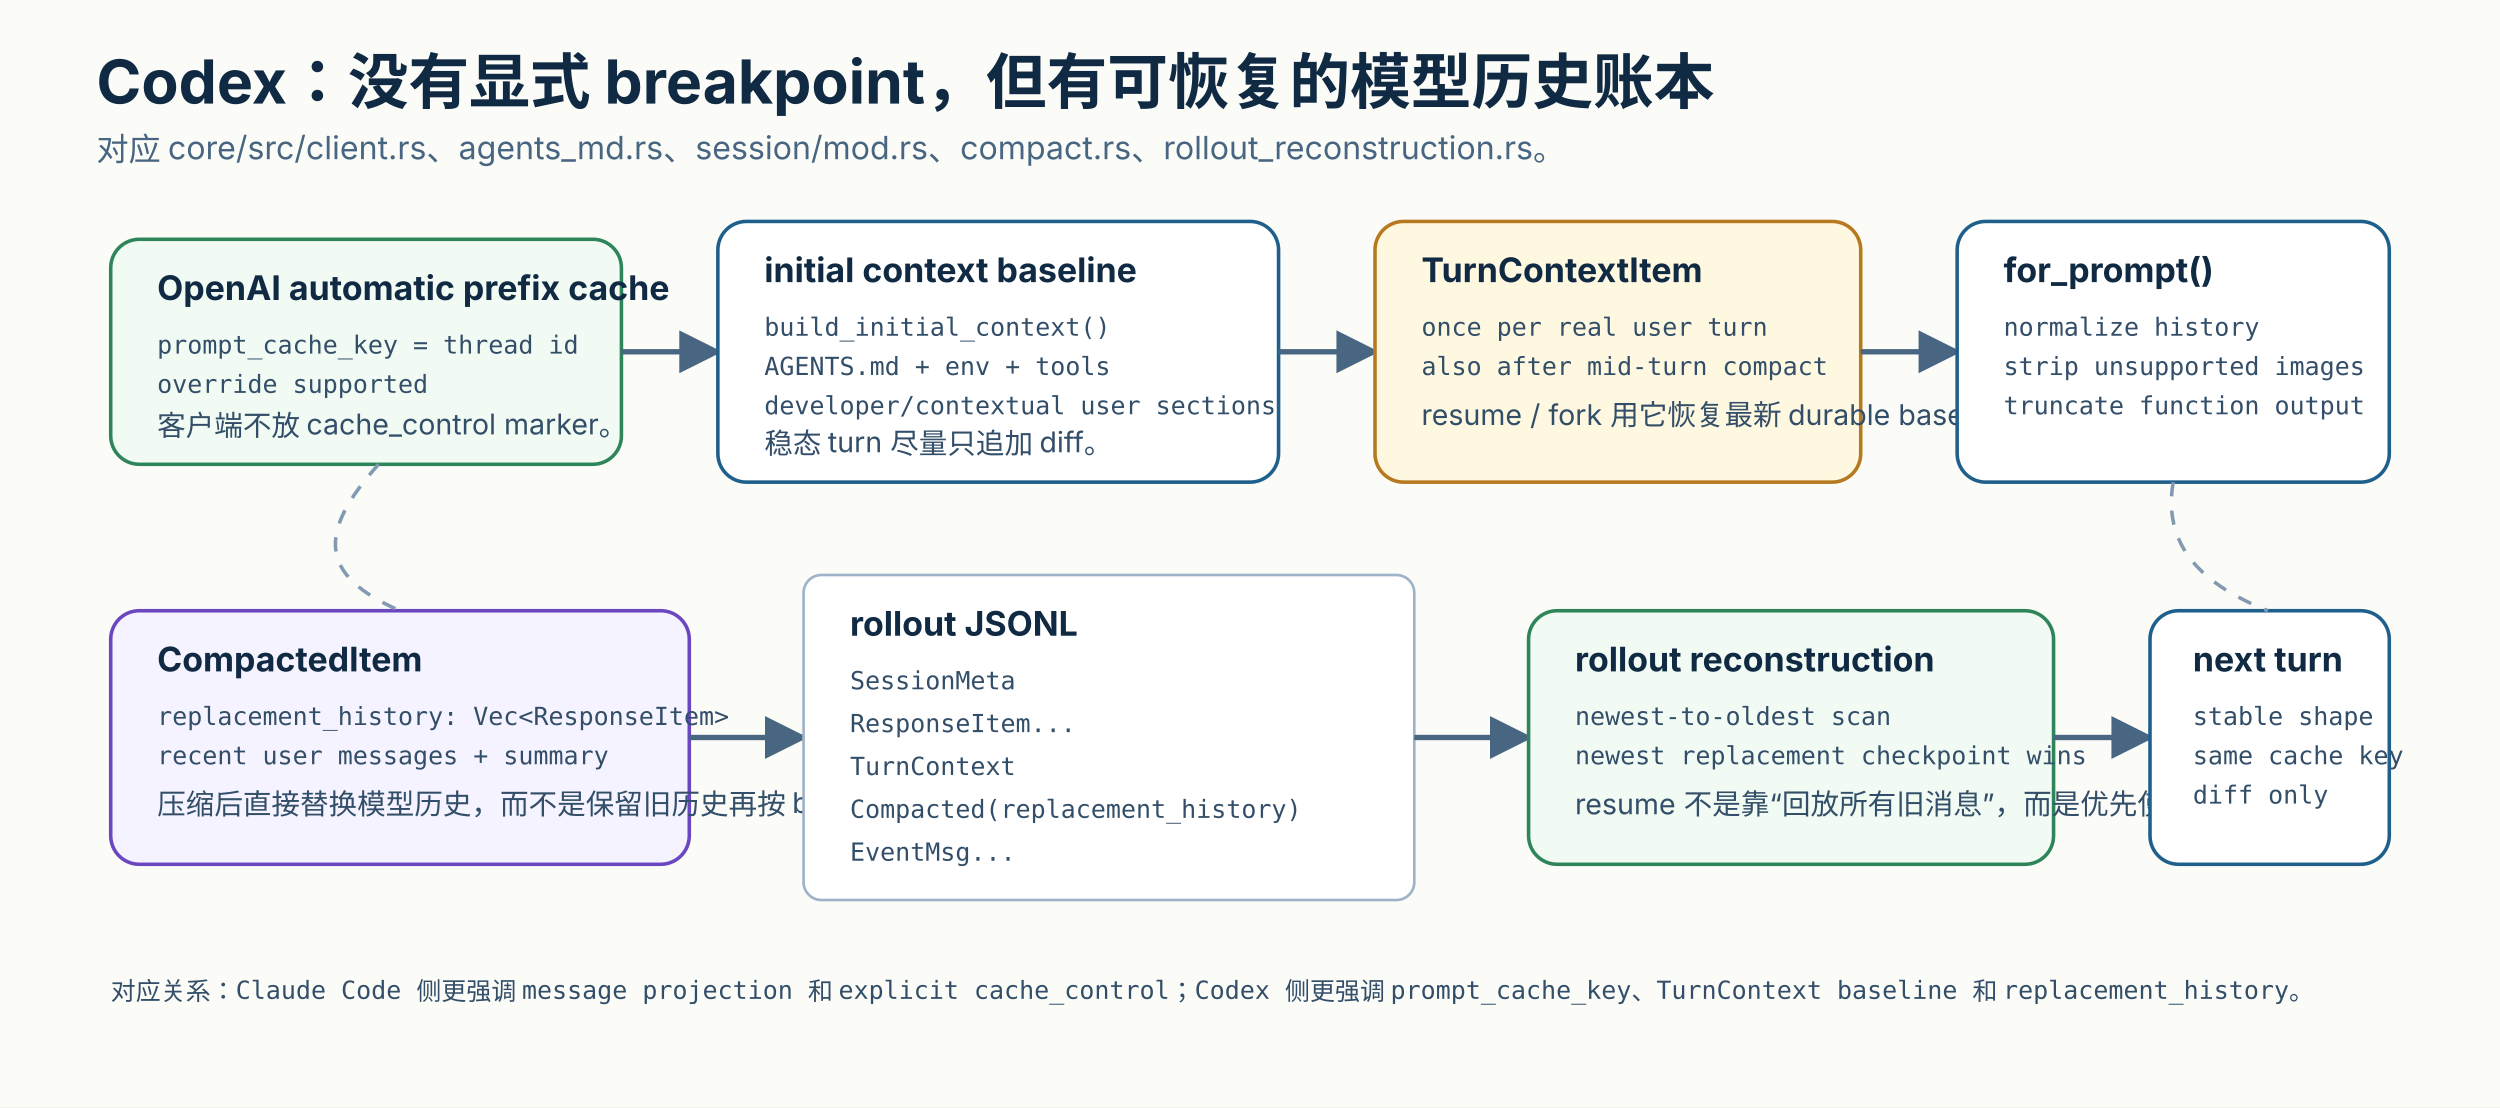
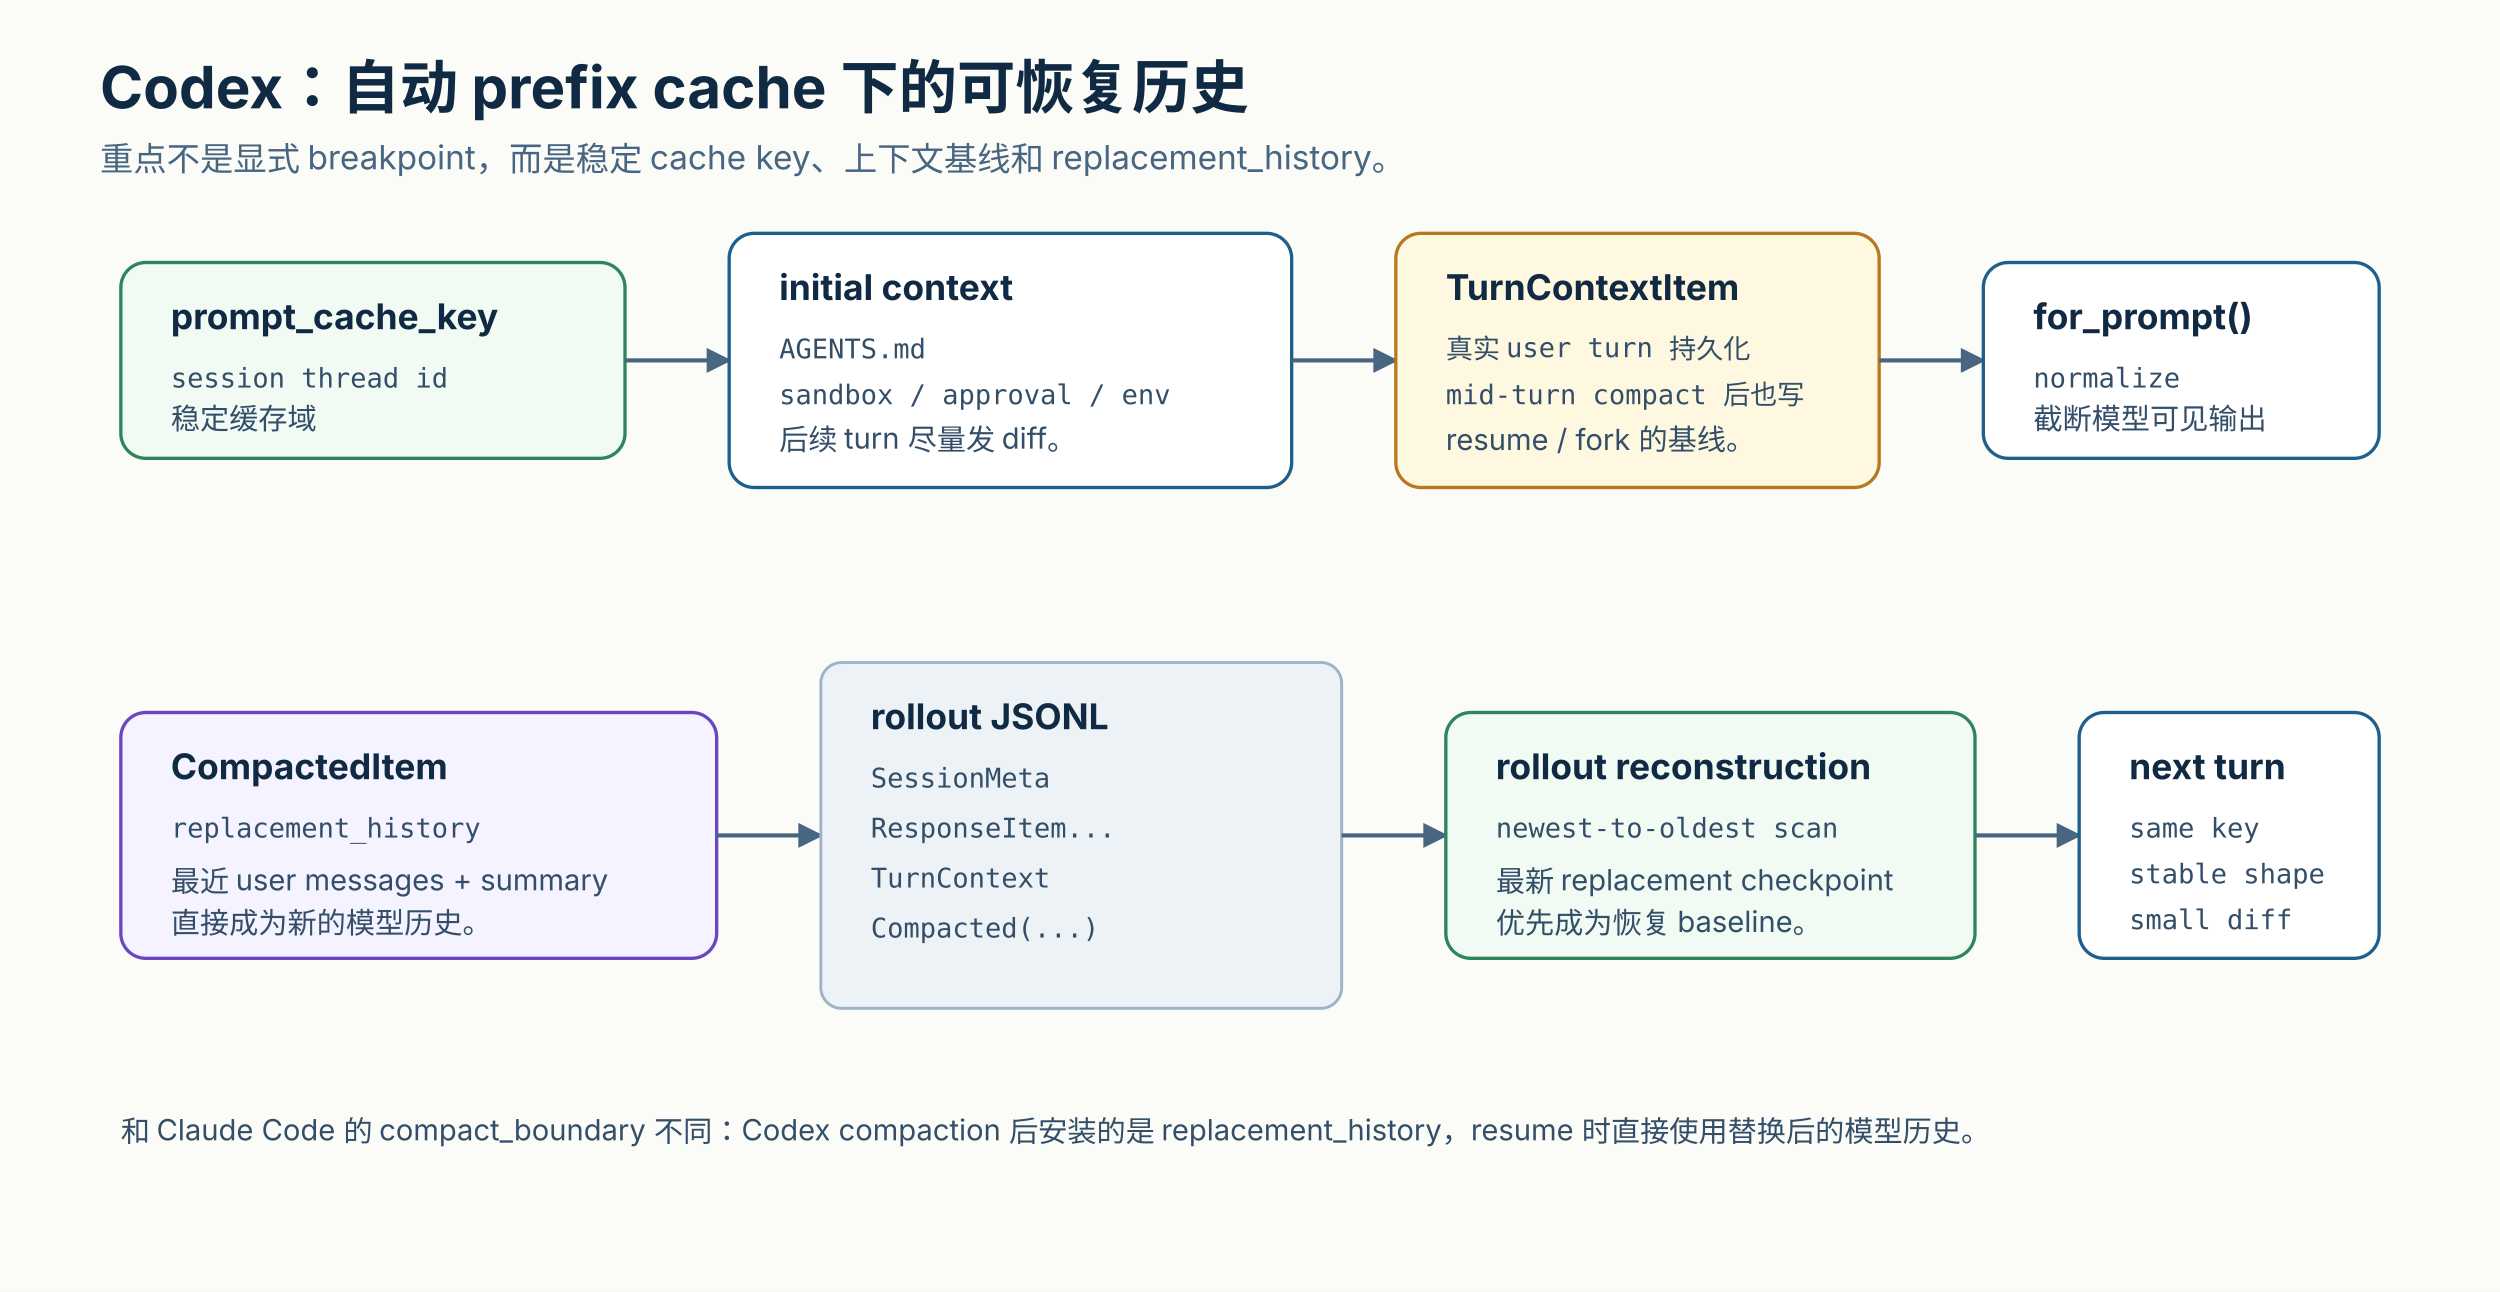
- <svg xmlns="http://www.w3.org/2000/svg" width="1400" height="620" viewBox="0 0 1400 620" role="img" aria-labelledby="title desc">
+ <svg xmlns="http://www.w3.org/2000/svg" width="1200" height="620" viewBox="0 0 1200 620" role="img" aria-labelledby="title desc">
  <defs>
    <style>
      .bg { fill: #fbfcf8; }
-       .title { fill: #102a43; font: 700 34px -apple-system, BlinkMacSystemFont, "Segoe UI", sans-serif; }
-       .subtitle { fill: #486581; font: 18px -apple-system, BlinkMacSystemFont, "Segoe UI", sans-serif; }
-       .box { fill: #ffffff; stroke: #1f5f8b; stroke-width: 2; rx: 16; }
-       .green { fill: #f1fbf4; stroke: #2f855a; stroke-width: 2; rx: 16; }
-       .yellow { fill: #fff8e1; stroke: #b7791f; stroke-width: 2; rx: 16; }
-       .purple { fill: #f5f3ff; stroke: #6b46c1; stroke-width: 2; rx: 16; }
-       .label { fill: #102a43; font: 700 19px -apple-system, BlinkMacSystemFont, "Segoe UI", sans-serif; }
-       .body { fill: #334e68; font: 16px -apple-system, BlinkMacSystemFont, "Segoe UI", sans-serif; }
-       .mono { fill: #334e68; font: 14px ui-monospace, SFMono-Regular, Menlo, Consolas, monospace; }
-       .arrow { stroke: #486581; stroke-width: 3; marker-end: url(#arrow); fill: none; }
-       .dash { stroke: #829ab1; stroke-width: 2; stroke-dasharray: 8 8; fill: none; }
-       .ledger { fill: #ffffff; stroke: #9fb3c8; stroke-width: 1.5; rx: 10; }
+       .title { fill: #102a43; font: 700 28px -apple-system, BlinkMacSystemFont, "Segoe UI", sans-serif; }
+       .subtitle { fill: #486581; font: 16px -apple-system, BlinkMacSystemFont, "Segoe UI", sans-serif; }
+       .box { fill: #ffffff; stroke: #1f5f8b; stroke-width: 1.6; rx: 12; }
+       .green { fill: #f1fbf4; stroke: #2f855a; stroke-width: 1.6; rx: 12; }
+       .yellow { fill: #fff8e1; stroke: #b7791f; stroke-width: 1.6; rx: 12; }
+       .purple { fill: #f5f3ff; stroke: #6b46c1; stroke-width: 1.6; rx: 12; }
+       .soft { fill: #edf2f7; stroke: #9fb3c8; stroke-width: 1.4; rx: 10; }
+       .label { fill: #102a43; font: 700 17px -apple-system, BlinkMacSystemFont, "Segoe UI", sans-serif; }
+       .body { fill: #334e68; font: 14px -apple-system, BlinkMacSystemFont, "Segoe UI", sans-serif; }
+       .mono { fill: #334e68; font: 13px ui-monospace, SFMono-Regular, Menlo, Consolas, monospace; }
+       .arrow { stroke: #486581; stroke-width: 2; marker-end: url(#arrow); fill: none; }
    </style>
-     <marker id="arrow" viewBox="0 0 10 10" refX="9" refY="5" markerWidth="8" markerHeight="8" orient="auto-start-reverse">
+     <marker id="arrow" viewBox="0 0 10 10" refX="9" refY="5" markerWidth="6" markerHeight="6" orient="auto-start-reverse">
      <path d="M 0 0 L 10 5 L 0 10 z" fill="#486581" />
    </marker>
  </defs>
-   <rect class="bg" width="1400" height="620" />
-   <text class="title" x="54" y="58">Codex：没有显式 breakpoint，但有可恢复的模型历史账本</text>
-   <text class="subtitle" x="54" y="90">对应 core/src/client.rs、agents_md.rs、session/mod.rs、compact.rs、rollout_reconstruction.rs。</text>
-   <rect class="green" x="62" y="134" width="286" height="126" />
-   <text class="label" x="88" y="168">OpenAI automatic prefix cache</text>
-   <text class="mono" x="88" y="198">prompt_cache_key = thread id</text>
-   <text class="mono" x="88" y="220">override supported</text>
-   <text class="body" x="88" y="244">客户端不放 cache_control marker。</text>
-   <path class="arrow" d="M 348 197 H 402" />
-   <rect class="box" x="402" y="124" width="314" height="146" />
-   <text class="label" x="428" y="158">initial context baseline</text>
-   <text class="mono" x="428" y="188">build_initial_context()</text>
-   <text class="mono" x="428" y="210">AGENTS.md + env + tools</text>
-   <text class="mono" x="428" y="232">developer/contextual user sections</text>
-   <text class="body" x="428" y="254">稳态 turn 尽量只追加 diff。</text>
-   <path class="arrow" d="M 716 197 H 770" />
-   <rect class="yellow" x="770" y="124" width="272" height="146" />
-   <text class="label" x="796" y="158">TurnContextItem</text>
-   <text class="mono" x="796" y="188">once per real user turn</text>
-   <text class="mono" x="796" y="210">also after mid-turn compact</text>
-   <text class="body" x="796" y="238">resume / fork 用它恢复最新 durable baseline。</text>
-   <path class="arrow" d="M 1042 197 H 1096" />
-   <rect class="box" x="1096" y="124" width="242" height="146" />
-   <text class="label" x="1122" y="158">for_prompt()</text>
-   <text class="mono" x="1122" y="188">normalize history</text>
-   <text class="mono" x="1122" y="210">strip unsupported images</text>
-   <text class="mono" x="1122" y="232">truncate function output</text>
-   <rect class="purple" x="62" y="342" width="324" height="142" />
-   <text class="label" x="88" y="376">CompactedItem</text>
-   <text class="mono" x="88" y="406">replacement_history: Vec&lt;ResponseItem&gt;</text>
-   <text class="mono" x="88" y="428">recent user messages + summary</text>
-   <text class="body" x="88" y="456">压缩后直接替换模型历史，而不是保留旧历史再按 boundary 切片。</text>
-   <path class="arrow" d="M 386 413 H 450" />
-   <rect class="ledger" x="450" y="322" width="342" height="182" />
-   <text class="label" x="476" y="356">rollout JSONL</text>
-   <text class="mono" x="476" y="386">SessionMeta</text>
-   <text class="mono" x="476" y="410">ResponseItem...</text>
-   <text class="mono" x="476" y="434">TurnContext</text>
-   <text class="mono" x="476" y="458">Compacted(replacement_history)</text>
-   <text class="mono" x="476" y="482">EventMsg...</text>
-   <path class="arrow" d="M 792 413 H 856" />
-   <rect class="green" x="856" y="342" width="294" height="142" />
-   <text class="label" x="882" y="376">rollout reconstruction</text>
-   <text class="mono" x="882" y="406">newest-to-oldest scan</text>
-   <text class="mono" x="882" y="428">newest replacement checkpoint wins</text>
-   <text class="body" x="882" y="456">resume 不是靠“回放所有旧消息”，而是优先使用最新替换历史。</text>
-   <path class="arrow" d="M 1150 413 H 1204" />
-   <rect class="box" x="1204" y="342" width="134" height="142" />
-   <text class="label" x="1228" y="376">next turn</text>
-   <text class="mono" x="1228" y="406">stable shape</text>
-   <text class="mono" x="1228" y="428">same cache key</text>
-   <text class="mono" x="1228" y="450">diff only</text>
-   <path class="dash" d="M 1217 270 C 1210 310 1240 330 1270 342" />
-   <path class="dash" d="M 212 260 C 178 298 178 322 224 342" />
-   <text class="mono" x="62" y="560">对应关系：Claude Code 侧更强调 message projection 和 explicit cache_control；Codex 侧更强调 prompt_cache_key、TurnContext baseline 和 replacement_history。</text>
+   <rect class="bg" width="1200" height="620" />
+   <text class="title" x="48" y="52">Codex：自动 prefix cache 下的可恢复历史</text>
+   <text class="subtitle" x="48" y="82">重点不是显式 breakpoint，而是稳定 cache key、上下文基线和 replacement_history。</text>
+   <rect class="green" x="58" y="126" width="242" height="94" />
+   <text class="label" x="82" y="158">prompt_cache_key</text>
+   <text class="mono" x="82" y="186">session thread id</text>
+   <text class="body" x="82" y="206">稳定缓存域</text>
+   <path class="arrow" d="M 300 173 H 350" />
+   <rect class="box" x="350" y="112" width="270" height="122" />
+   <text class="label" x="374" y="144">initial context</text>
+   <text class="mono" x="374" y="172">AGENTS.md</text>
+   <text class="mono" x="374" y="194">sandbox / approval / env</text>
+   <text class="body" x="374" y="216">后续 turn 尽量发 diff。</text>
+   <path class="arrow" d="M 620 173 H 670" />
+   <rect class="yellow" x="670" y="112" width="232" height="122" />
+   <text class="label" x="694" y="144">TurnContextItem</text>
+   <text class="mono" x="694" y="172">真实 user turn 持久化</text>
+   <text class="mono" x="694" y="194">mid-turn compact 后也写</text>
+   <text class="body" x="694" y="216">resume / fork 的基线。</text>
+   <path class="arrow" d="M 902 173 H 952" />
+   <rect class="box" x="952" y="126" width="190" height="94" />
+   <text class="label" x="976" y="158">for_prompt()</text>
+   <text class="mono" x="976" y="186">normalize</text>
+   <text class="body" x="976" y="206">截断模型可见输出</text>
+   <rect class="purple" x="58" y="342" width="286" height="118" />
+   <text class="label" x="82" y="374">CompactedItem</text>
+   <text class="mono" x="82" y="402">replacement_history</text>
+   <text class="body" x="82" y="428">最近 user messages + summary</text>
+   <text class="body" x="82" y="448">直接成为新的模型历史。</text>
+   <path class="arrow" d="M 344 401 H 394" />
+   <rect class="soft" x="394" y="318" width="250" height="166" />
+   <text class="label" x="418" y="350">rollout JSONL</text>
+   <text class="mono" x="418" y="378">SessionMeta</text>
+   <text class="mono" x="418" y="402">ResponseItem...</text>
+   <text class="mono" x="418" y="426">TurnContext</text>
+   <text class="mono" x="418" y="450">Compacted(...)</text>
+   <path class="arrow" d="M 644 401 H 694" />
+   <rect class="green" x="694" y="342" width="254" height="118" />
+   <text class="label" x="718" y="374">rollout reconstruction</text>
+   <text class="mono" x="718" y="402">newest-to-oldest scan</text>
+   <text class="body" x="718" y="428">最新 replacement checkpoint</text>
+   <text class="body" x="718" y="448">优先成为恢复 baseline。</text>
+   <path class="arrow" d="M 948 401 H 998" />
+   <rect class="box" x="998" y="342" width="144" height="118" />
+   <text class="label" x="1022" y="374">next turn</text>
+   <text class="mono" x="1022" y="402">same key</text>
+   <text class="mono" x="1022" y="424">stable shape</text>
+   <text class="mono" x="1022" y="446">small diff</text>
+   <text class="body" x="58" y="548">和 Claude Code 的 compact_boundary 不同：Codex compaction 后安装的是 replacement_history，resume 时直接使用替换后的模型历史。</text>
</svg>
